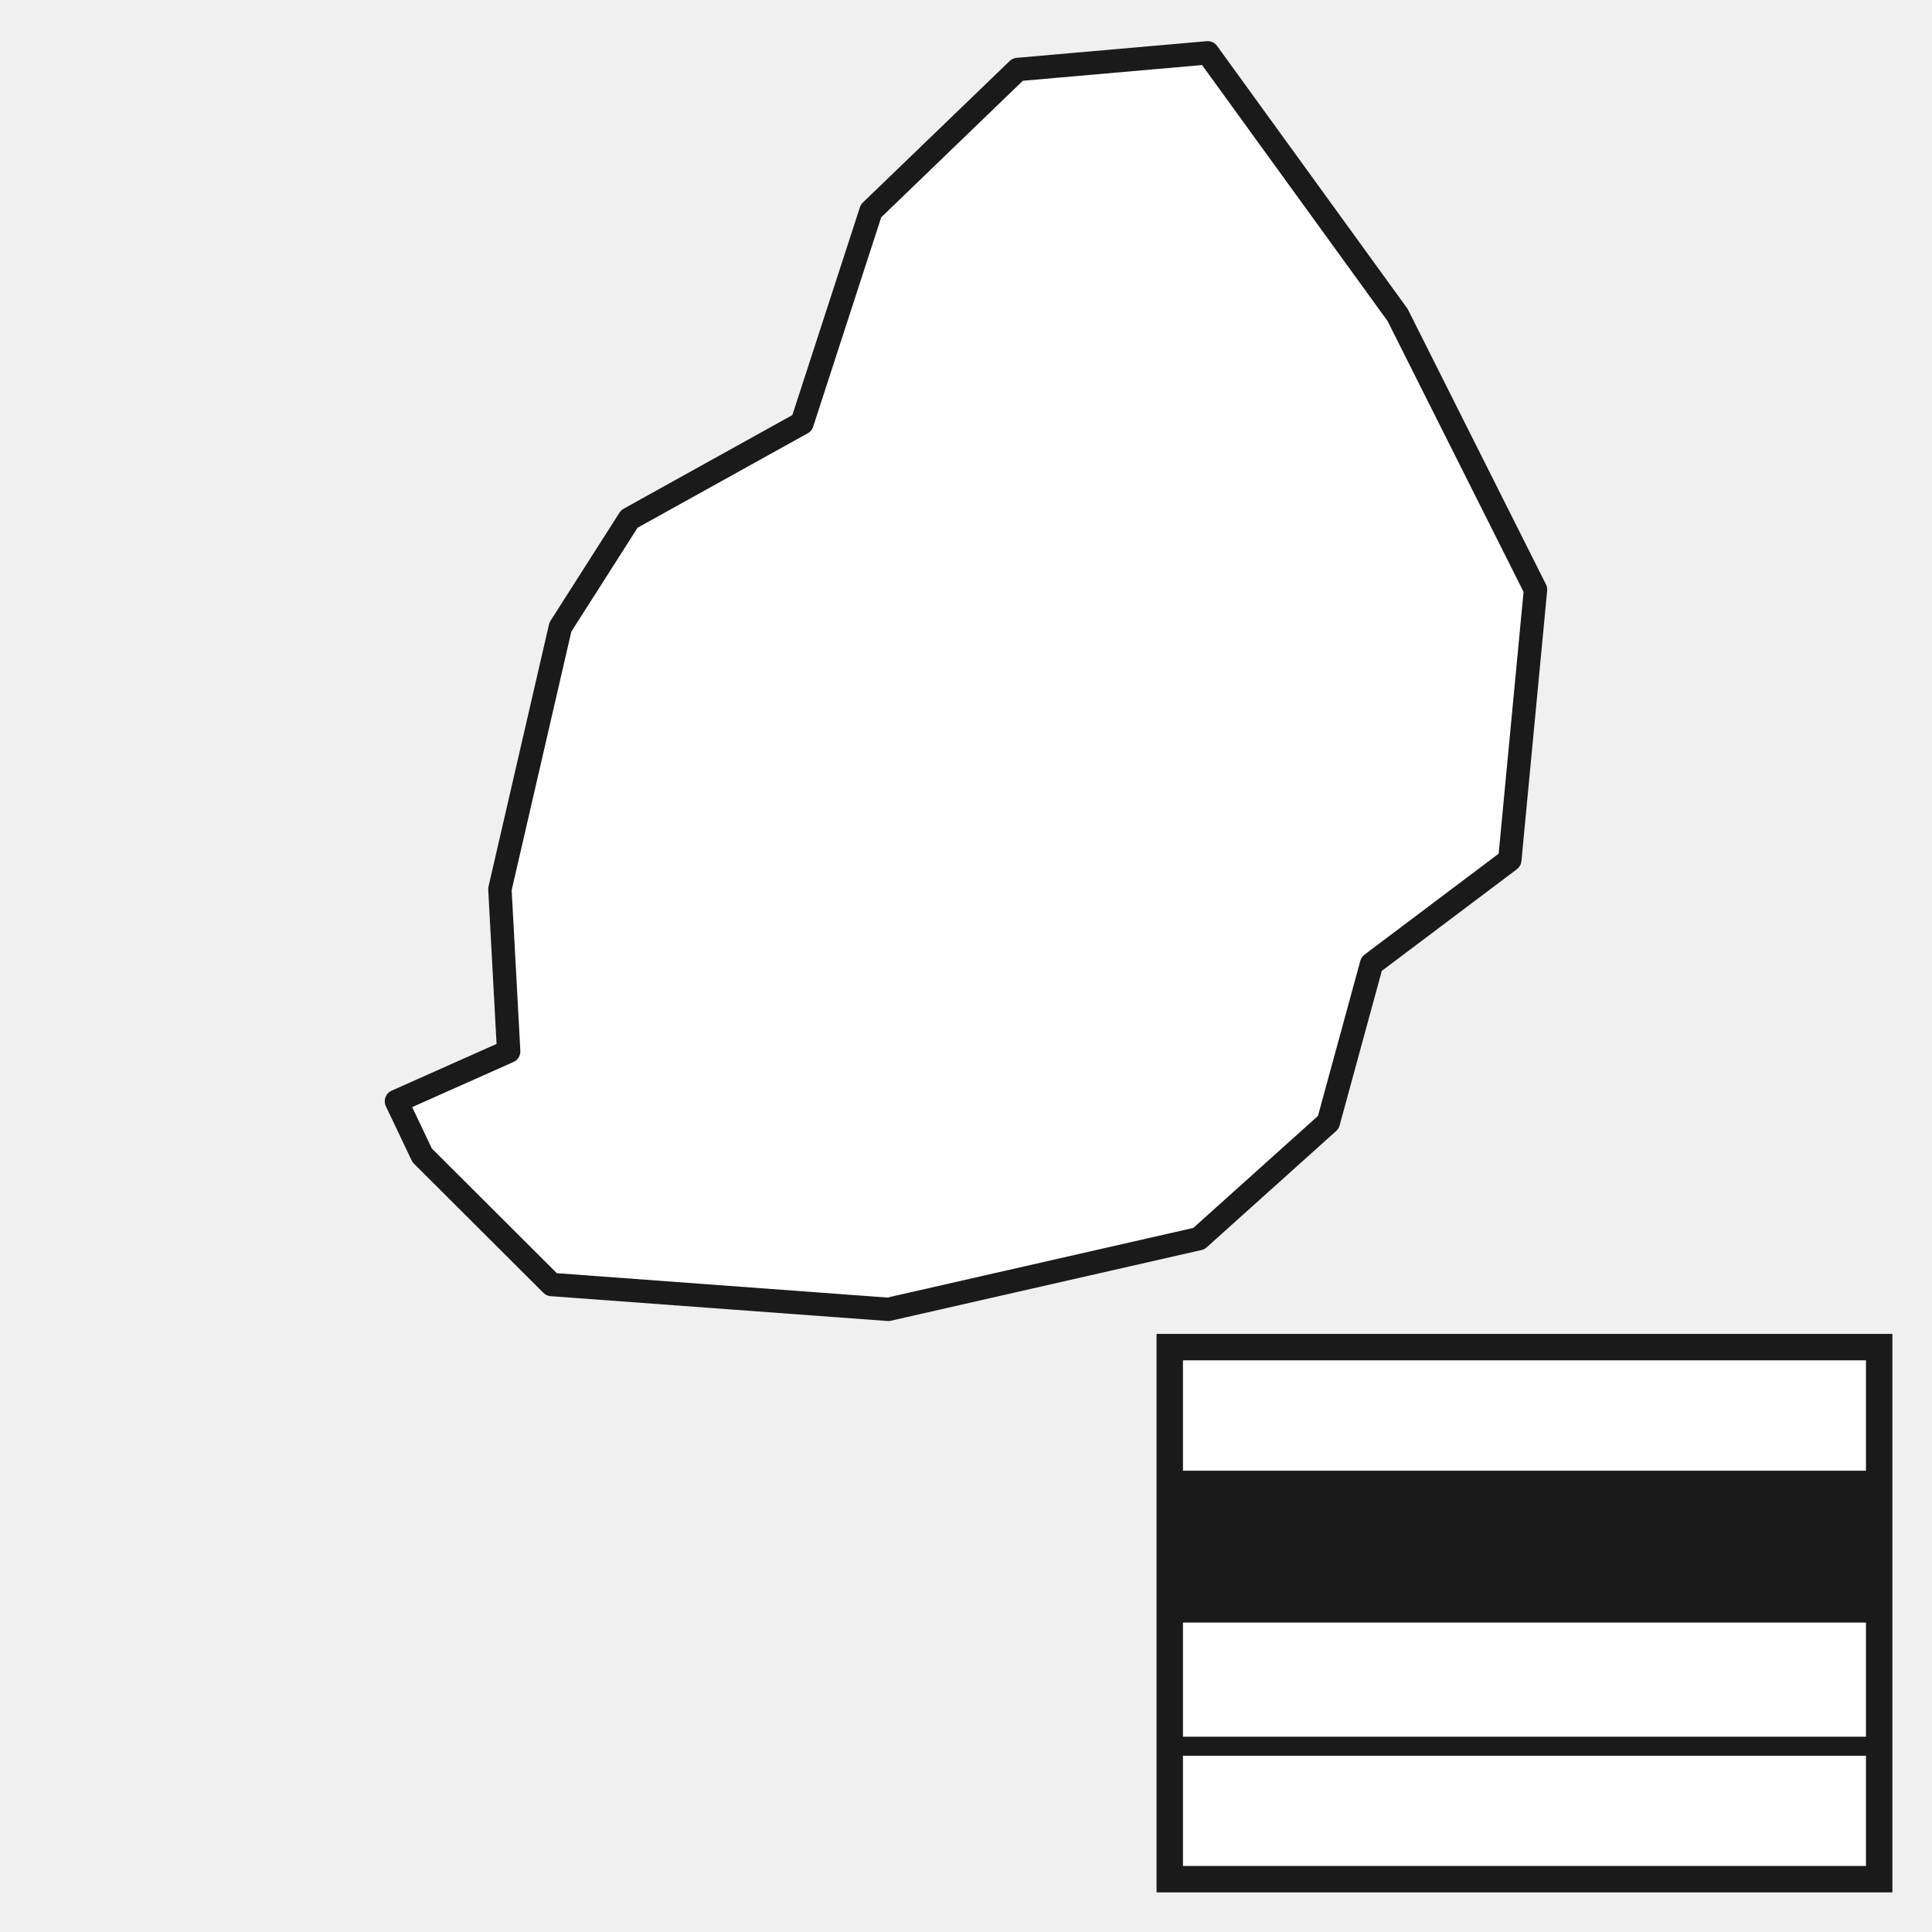
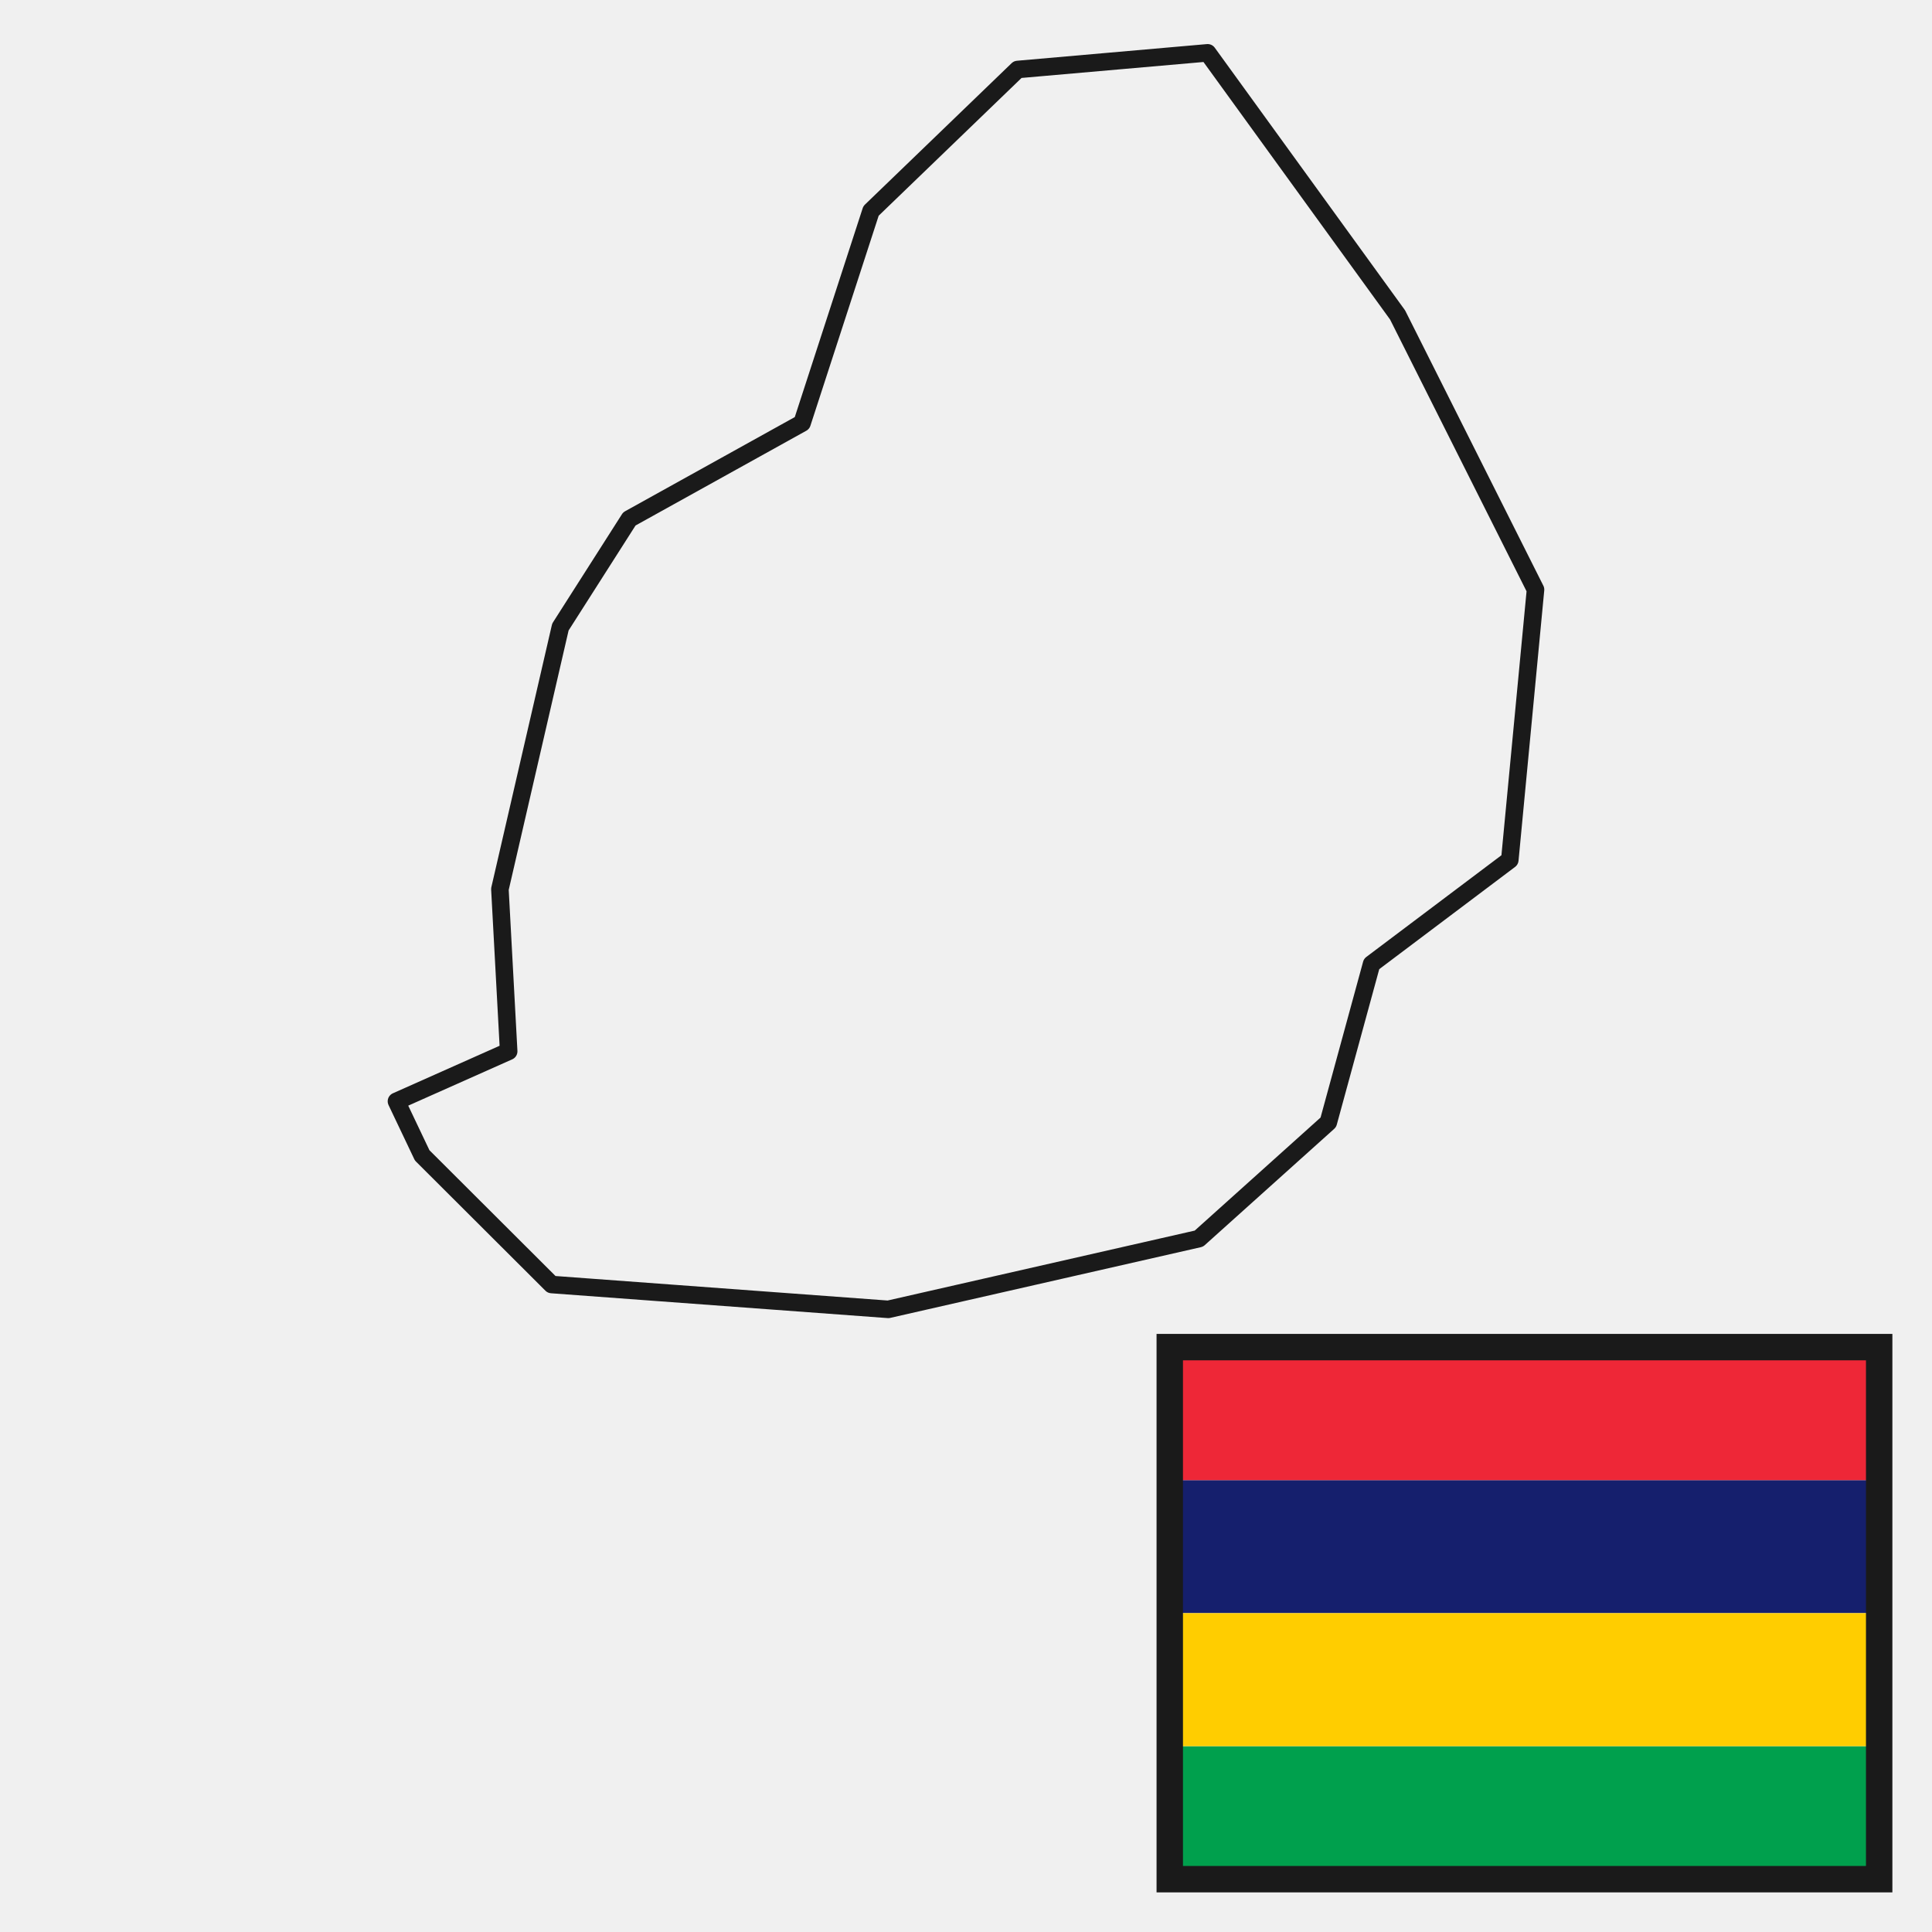
<svg xmlns="http://www.w3.org/2000/svg" viewBox="0 0 512 512">
  <g transform="translate(57.75 -17.75) scale(0.7744)">
-     <path d="M 335.7 446.8 L 229.4 471.0 L 114.2 462.5 L 69.9 418.3 L 61.1 399.8 L 99.5 382.7 L 96.5 327.2 L 117.2 237.5 L 140.8 200.5 L 199.9 167.7 L 223.5 95.1 L 273.7 46.7 L 338.7 41.0 L 403.7 130.7 L 450.9 224.7 L 442.1 317.2 L 394.8 352.8 L 380.0 407.0 L 335.7 446.8 Z" fill="#FFFFFF" stroke="#1a1a1a" stroke-width="8" stroke-linejoin="round" fill-rule="evenodd" />
+     <path d="M 335.7 446.8 L 229.4 471.0 L 114.2 462.5 L 69.9 418.3 L 61.1 399.8 L 99.5 382.7 L 96.5 327.2 L 117.2 237.5 L 140.8 200.5 L 199.9 167.7 L 223.5 95.1 L 273.7 46.7 L 338.7 41.0 L 403.7 130.7 L 450.9 224.7 L 442.1 317.2 L 394.8 352.8 L 380.0 407.0 L 335.7 446.8 Z" fill="none" stroke="#1a1a1a" stroke-width="6" stroke-linejoin="round" fill-rule="evenodd" />
  </g>
-   <rect x="310" y="357" width="188" height="141" fill="#FFFFFF" stroke="#1a1a1a" stroke-width="5.00" />
+   <rect x="310" y="357" width="188" height="141" fill="#ffffff" />
  <g transform="translate(310 357) scale(0.29375)">
    <g fill-rule="evenodd">
-       <path fill="#FFFFFF" d="M0 360h640v120H0z" stroke="#1a1a1a" stroke-width="17.02" />
-       <path fill="#1a1a1a" d="M0 120h640v120H0z" />
-       <path fill="#FFFFFF" d="M0 0h640v120H0z" stroke="#1a1a1a" stroke-width="17.02" />
-       <path fill="#FFFFFF" d="M0 240h640v120H0z" stroke="#1a1a1a" stroke-width="17.02" />
+       <path fill="#00a04d" d="M0 360h640v120H0z" />
+       <path fill="#151f6d" d="M0 120h640v120H0z" />
+       <path fill="#ee2737" d="M0 0h640v120H0z" />
+       <path fill="#ffcd00" d="M0 240h640v120H0z" />
    </g>
-     <rect x="1" y="1" width="638" height="478" fill="none" stroke="#1a1a1a" stroke-width="2" />
+     <rect x="1" y="1" width="638" height="478" fill="none" stroke="#000000" stroke-width="2" />
  </g>
  <rect x="310" y="357" width="188" height="141" fill="none" stroke="#1a1a1a" stroke-width="7" />
</svg>
